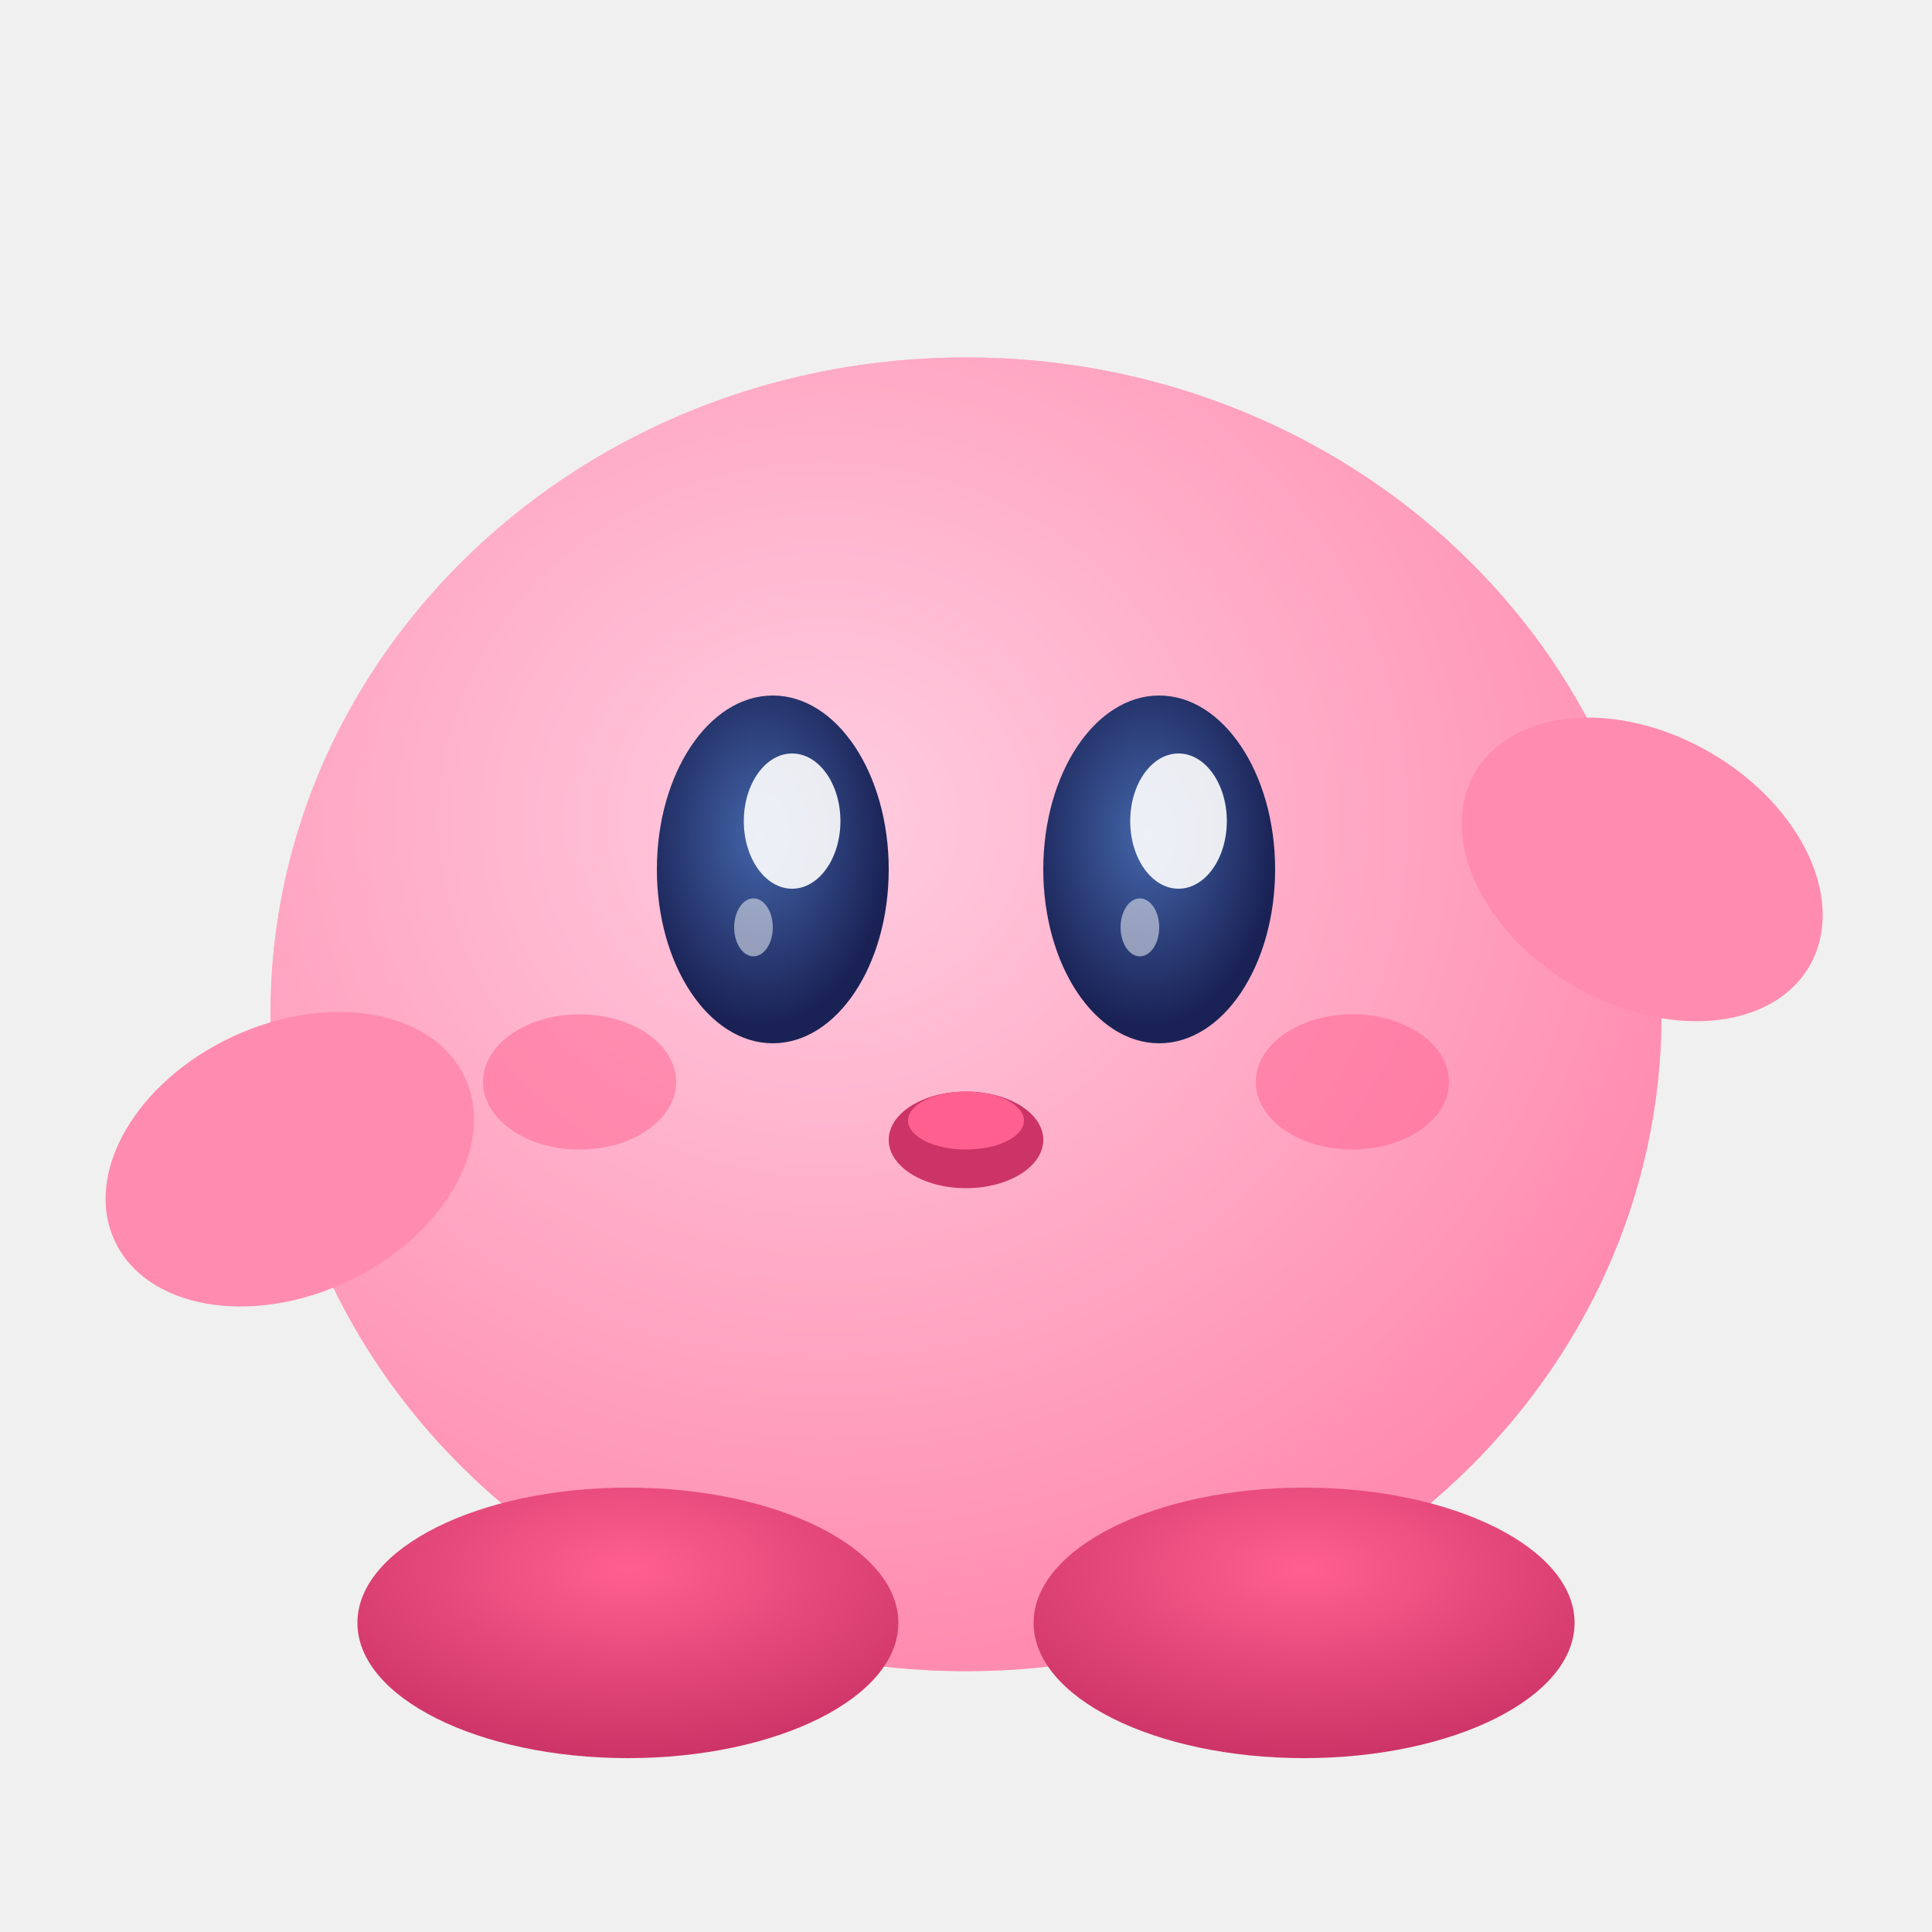
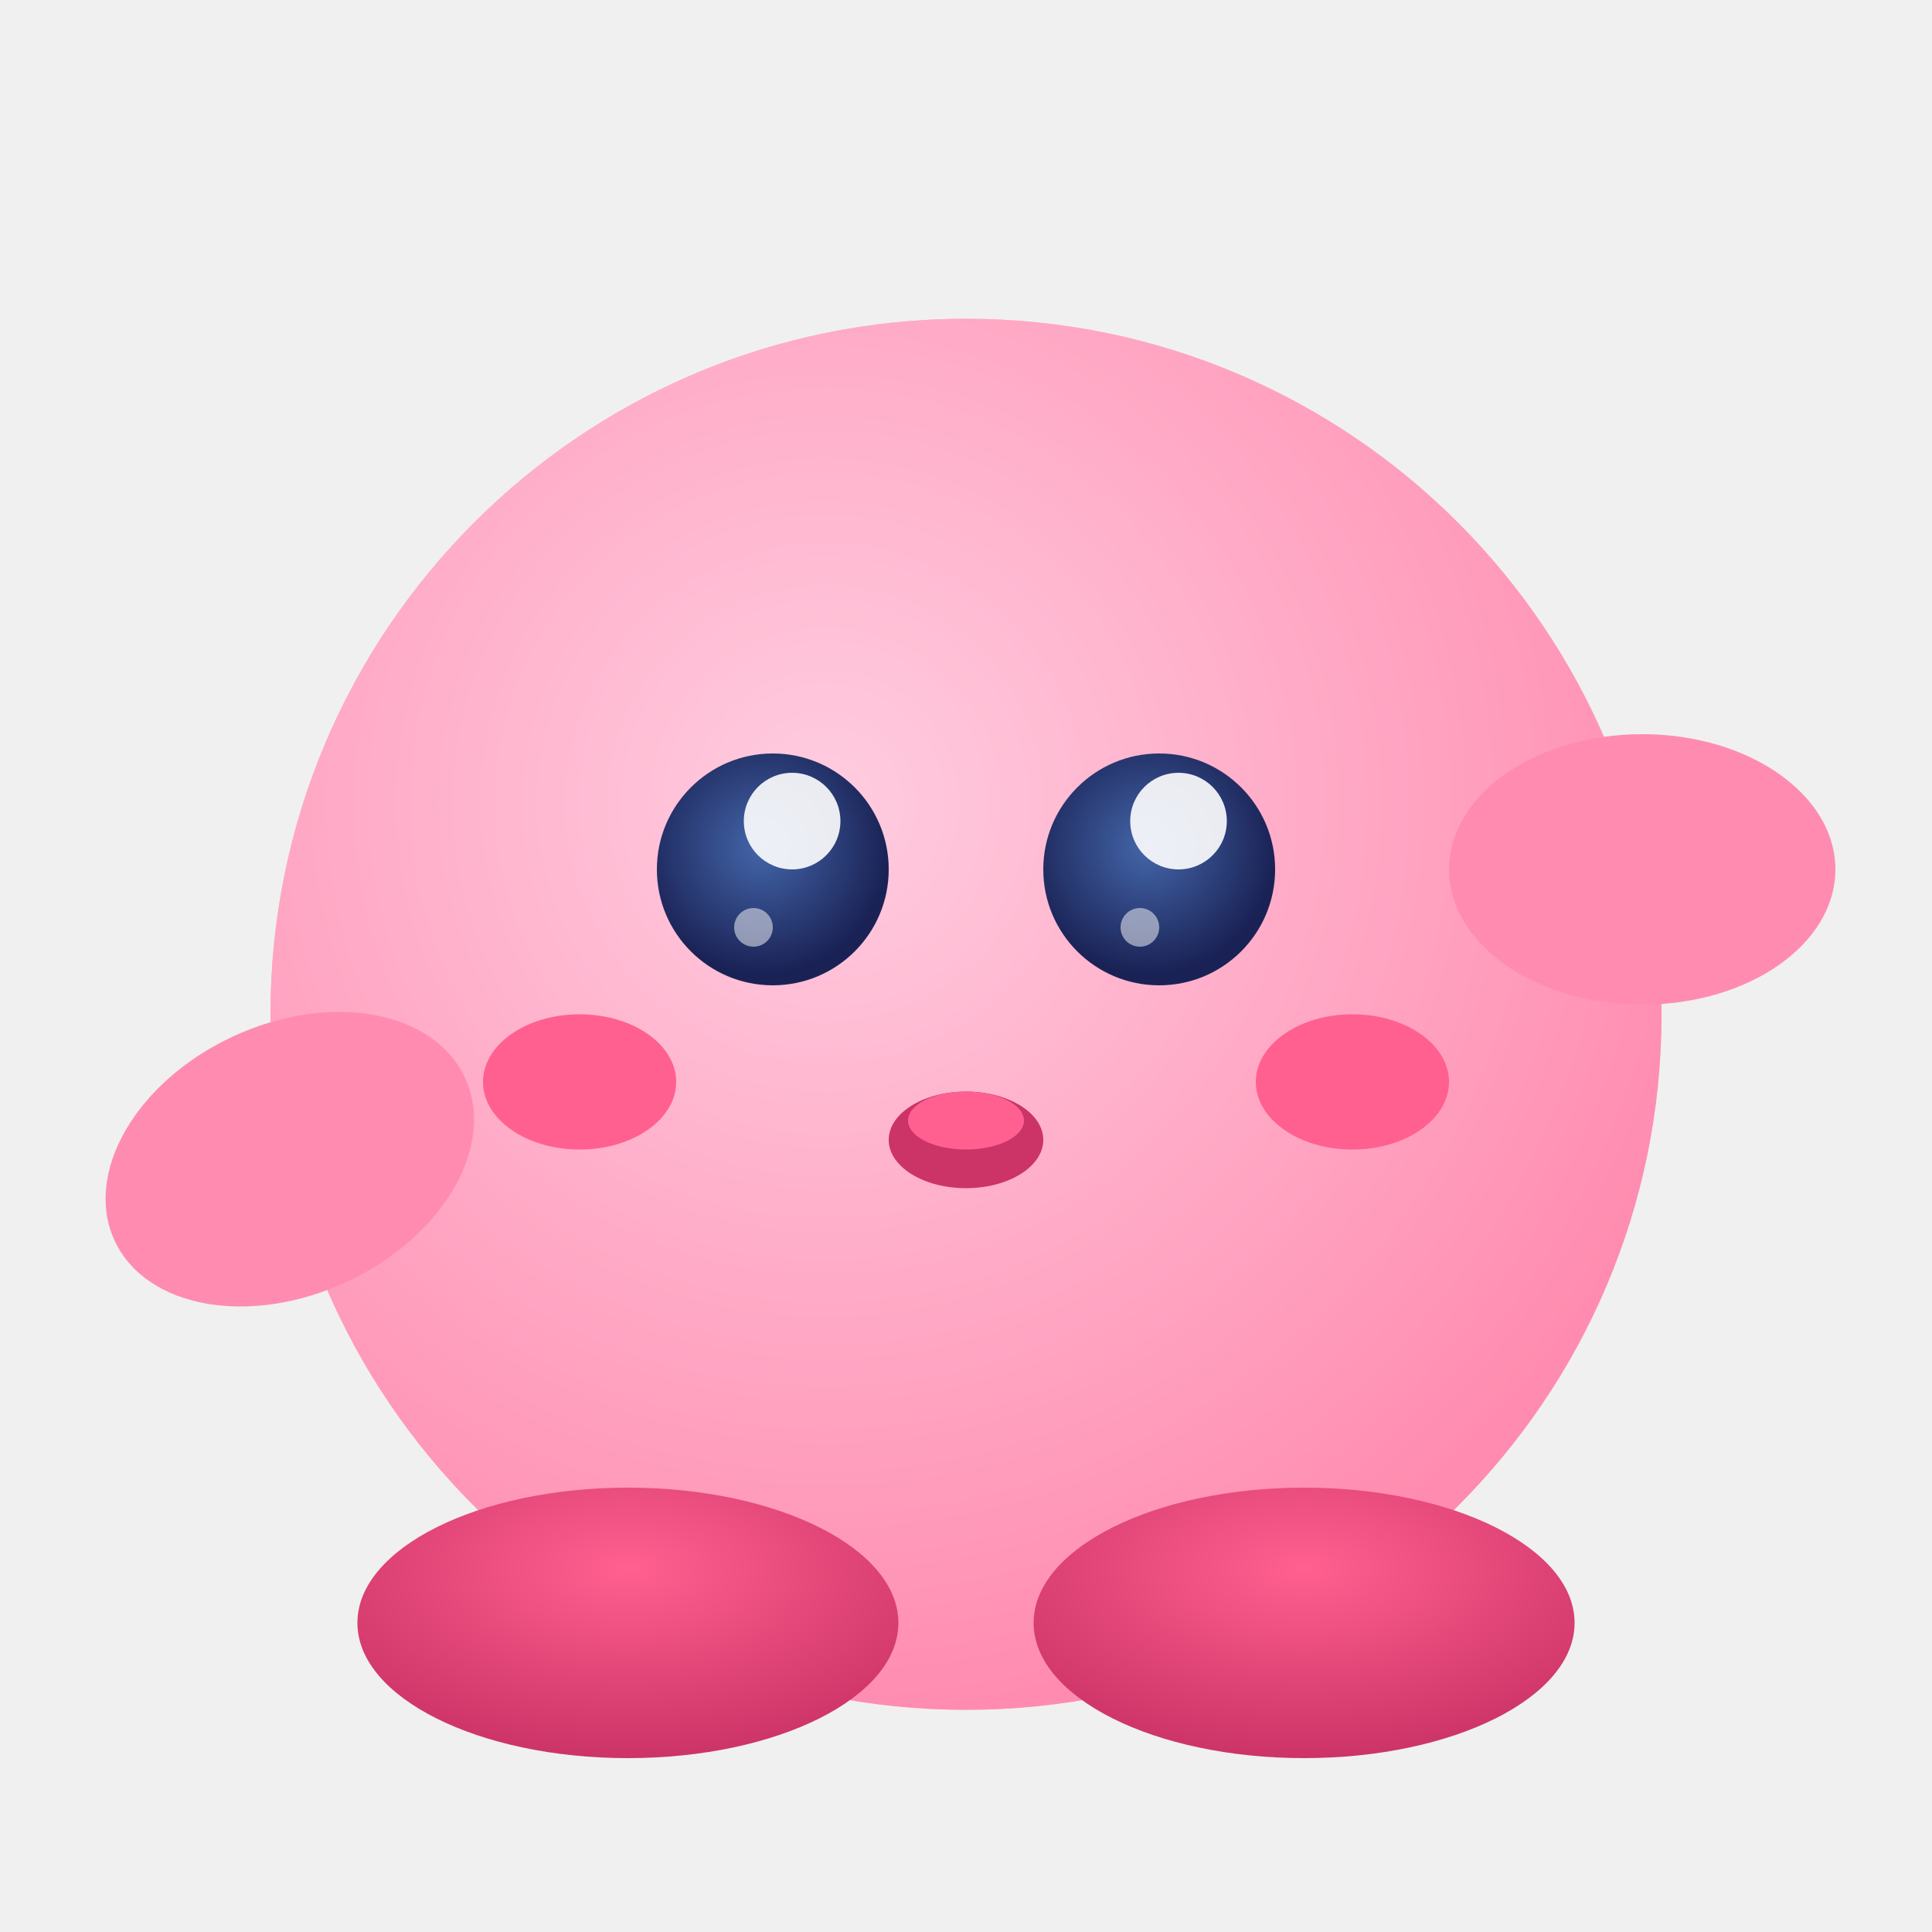
<svg xmlns="http://www.w3.org/2000/svg" viewBox="0 0 200 200">
-   <ellipse cx="100" cy="105" rx="72" ry="68" fill="#FFB0C8" />
-   <ellipse cx="100" cy="105" rx="72" ry="68" fill="url(#bodyGrad)" />
  <defs>
    <radialGradient id="bodyGrad" cx="40%" cy="35%" r="65%">
      <stop offset="0%" stop-color="#FFCDE0" />
      <stop offset="100%" stop-color="#FF8CB0" />
    </radialGradient>
    <radialGradient id="eyeGrad" cx="45%" cy="40%" r="55%">
      <stop offset="0%" stop-color="#4466AA" />
      <stop offset="100%" stop-color="#1A2255" />
    </radialGradient>
    <radialGradient id="footGrad" cx="50%" cy="30%" r="70%">
      <stop offset="0%" stop-color="#FF6090" />
      <stop offset="100%" stop-color="#CC3366" />
    </radialGradient>
  </defs>
+   <ellipse cx="100" cy="105" rx="72" fill="#FFB0C8">
+     <animate attributeName="ry" values="68;71;68" dur="2s" repeatCount="indefinite" />
+   </ellipse>
+   <ellipse cx="100" cy="105" rx="72" fill="url(#bodyGrad)">
+     <animate attributeName="ry" values="68;71;68" dur="2s" repeatCount="indefinite" />
+   </ellipse>
  <ellipse cx="65" cy="168" rx="28" ry="14" fill="url(#footGrad)" />
  <ellipse cx="135" cy="168" rx="28" ry="14" fill="url(#footGrad)" />
  <ellipse cx="30" cy="120" rx="20" ry="14" fill="#FF8CB0" transform="rotate(-25 30 120)" />
-   <ellipse cx="170" cy="90" rx="20" ry="14" fill="#FF8CB0" transform="rotate(30 170 90)" />
-   <ellipse cx="80" cy="90" rx="12" ry="18" fill="url(#eyeGrad)" />
-   <ellipse cx="82" cy="85" rx="5" ry="7" fill="#FFFFFF" opacity="0.9" />
-   <ellipse cx="78" cy="96" rx="2" ry="3" fill="#FFFFFF" opacity="0.5" />
-   <ellipse cx="120" cy="90" rx="12" ry="18" fill="url(#eyeGrad)" />
-   <ellipse cx="122" cy="85" rx="5" ry="7" fill="#FFFFFF" opacity="0.9" />
-   <ellipse cx="118" cy="96" rx="2" ry="3" fill="#FFFFFF" opacity="0.5" />
+   <ellipse cx="170" cy="90" rx="20" ry="14" fill="#FF8CB0">
+     <animateTransform attributeName="transform" type="rotate" values="15 170 90;50 170 90;15 170 90" dur="1.2s" repeatCount="indefinite" calcMode="spline" keySplines="0.45 0 0.55 1;0.45 0 0.55 1" />
+   </ellipse>
+   <ellipse cx="80" cy="90" rx="12" fill="url(#eyeGrad)">
+     <animate attributeName="ry" values="18;18;18;1;18" dur="4s" keyTimes="0;0.7;0.85;0.9;1" repeatCount="indefinite" />
+   </ellipse>
+   <ellipse cx="82" cy="85" rx="5" fill="#FFFFFF" opacity="0.9">
+     <animate attributeName="ry" values="7;7;7;0.3;7" dur="4s" keyTimes="0;0.7;0.85;0.9;1" repeatCount="indefinite" />
+   </ellipse>
+   <ellipse cx="78" cy="96" rx="2" fill="#FFFFFF" opacity="0.5">
+     <animate attributeName="ry" values="3;3;3;0.1;3" dur="4s" keyTimes="0;0.7;0.85;0.9;1" repeatCount="indefinite" />
+   </ellipse>
+   <ellipse cx="120" cy="90" rx="12" fill="url(#eyeGrad)">
+     <animate attributeName="ry" values="18;18;18;1;18" dur="4s" keyTimes="0;0.7;0.85;0.9;1" repeatCount="indefinite" />
+   </ellipse>
+   <ellipse cx="122" cy="85" rx="5" fill="#FFFFFF" opacity="0.9">
+     <animate attributeName="ry" values="7;7;7;0.3;7" dur="4s" keyTimes="0;0.7;0.85;0.9;1" repeatCount="indefinite" />
+   </ellipse>
+   <ellipse cx="118" cy="96" rx="2" fill="#FFFFFF" opacity="0.5">
+     <animate attributeName="ry" values="3;3;3;0.1;3" dur="4s" keyTimes="0;0.7;0.85;0.9;1" repeatCount="indefinite" />
+   </ellipse>
  <ellipse cx="100" cy="118" rx="8" ry="5" fill="#CC3366" />
  <ellipse cx="100" cy="116" rx="6" ry="3" fill="#FF6090" />
-   <ellipse cx="60" cy="112" rx="10" ry="7" fill="#FF6090" opacity="0.5" />
-   <ellipse cx="140" cy="112" rx="10" ry="7" fill="#FF6090" opacity="0.5" />
+   <ellipse cx="60" cy="112" rx="10" ry="7" fill="#FF6090">
+     <animate attributeName="opacity" values="0.4;0.75;0.4" dur="2s" repeatCount="indefinite" />
+   </ellipse>
+   <ellipse cx="140" cy="112" rx="10" ry="7" fill="#FF6090">
+     <animate attributeName="opacity" values="0.4;0.75;0.4" dur="2s" repeatCount="indefinite" />
+   </ellipse>
</svg>
